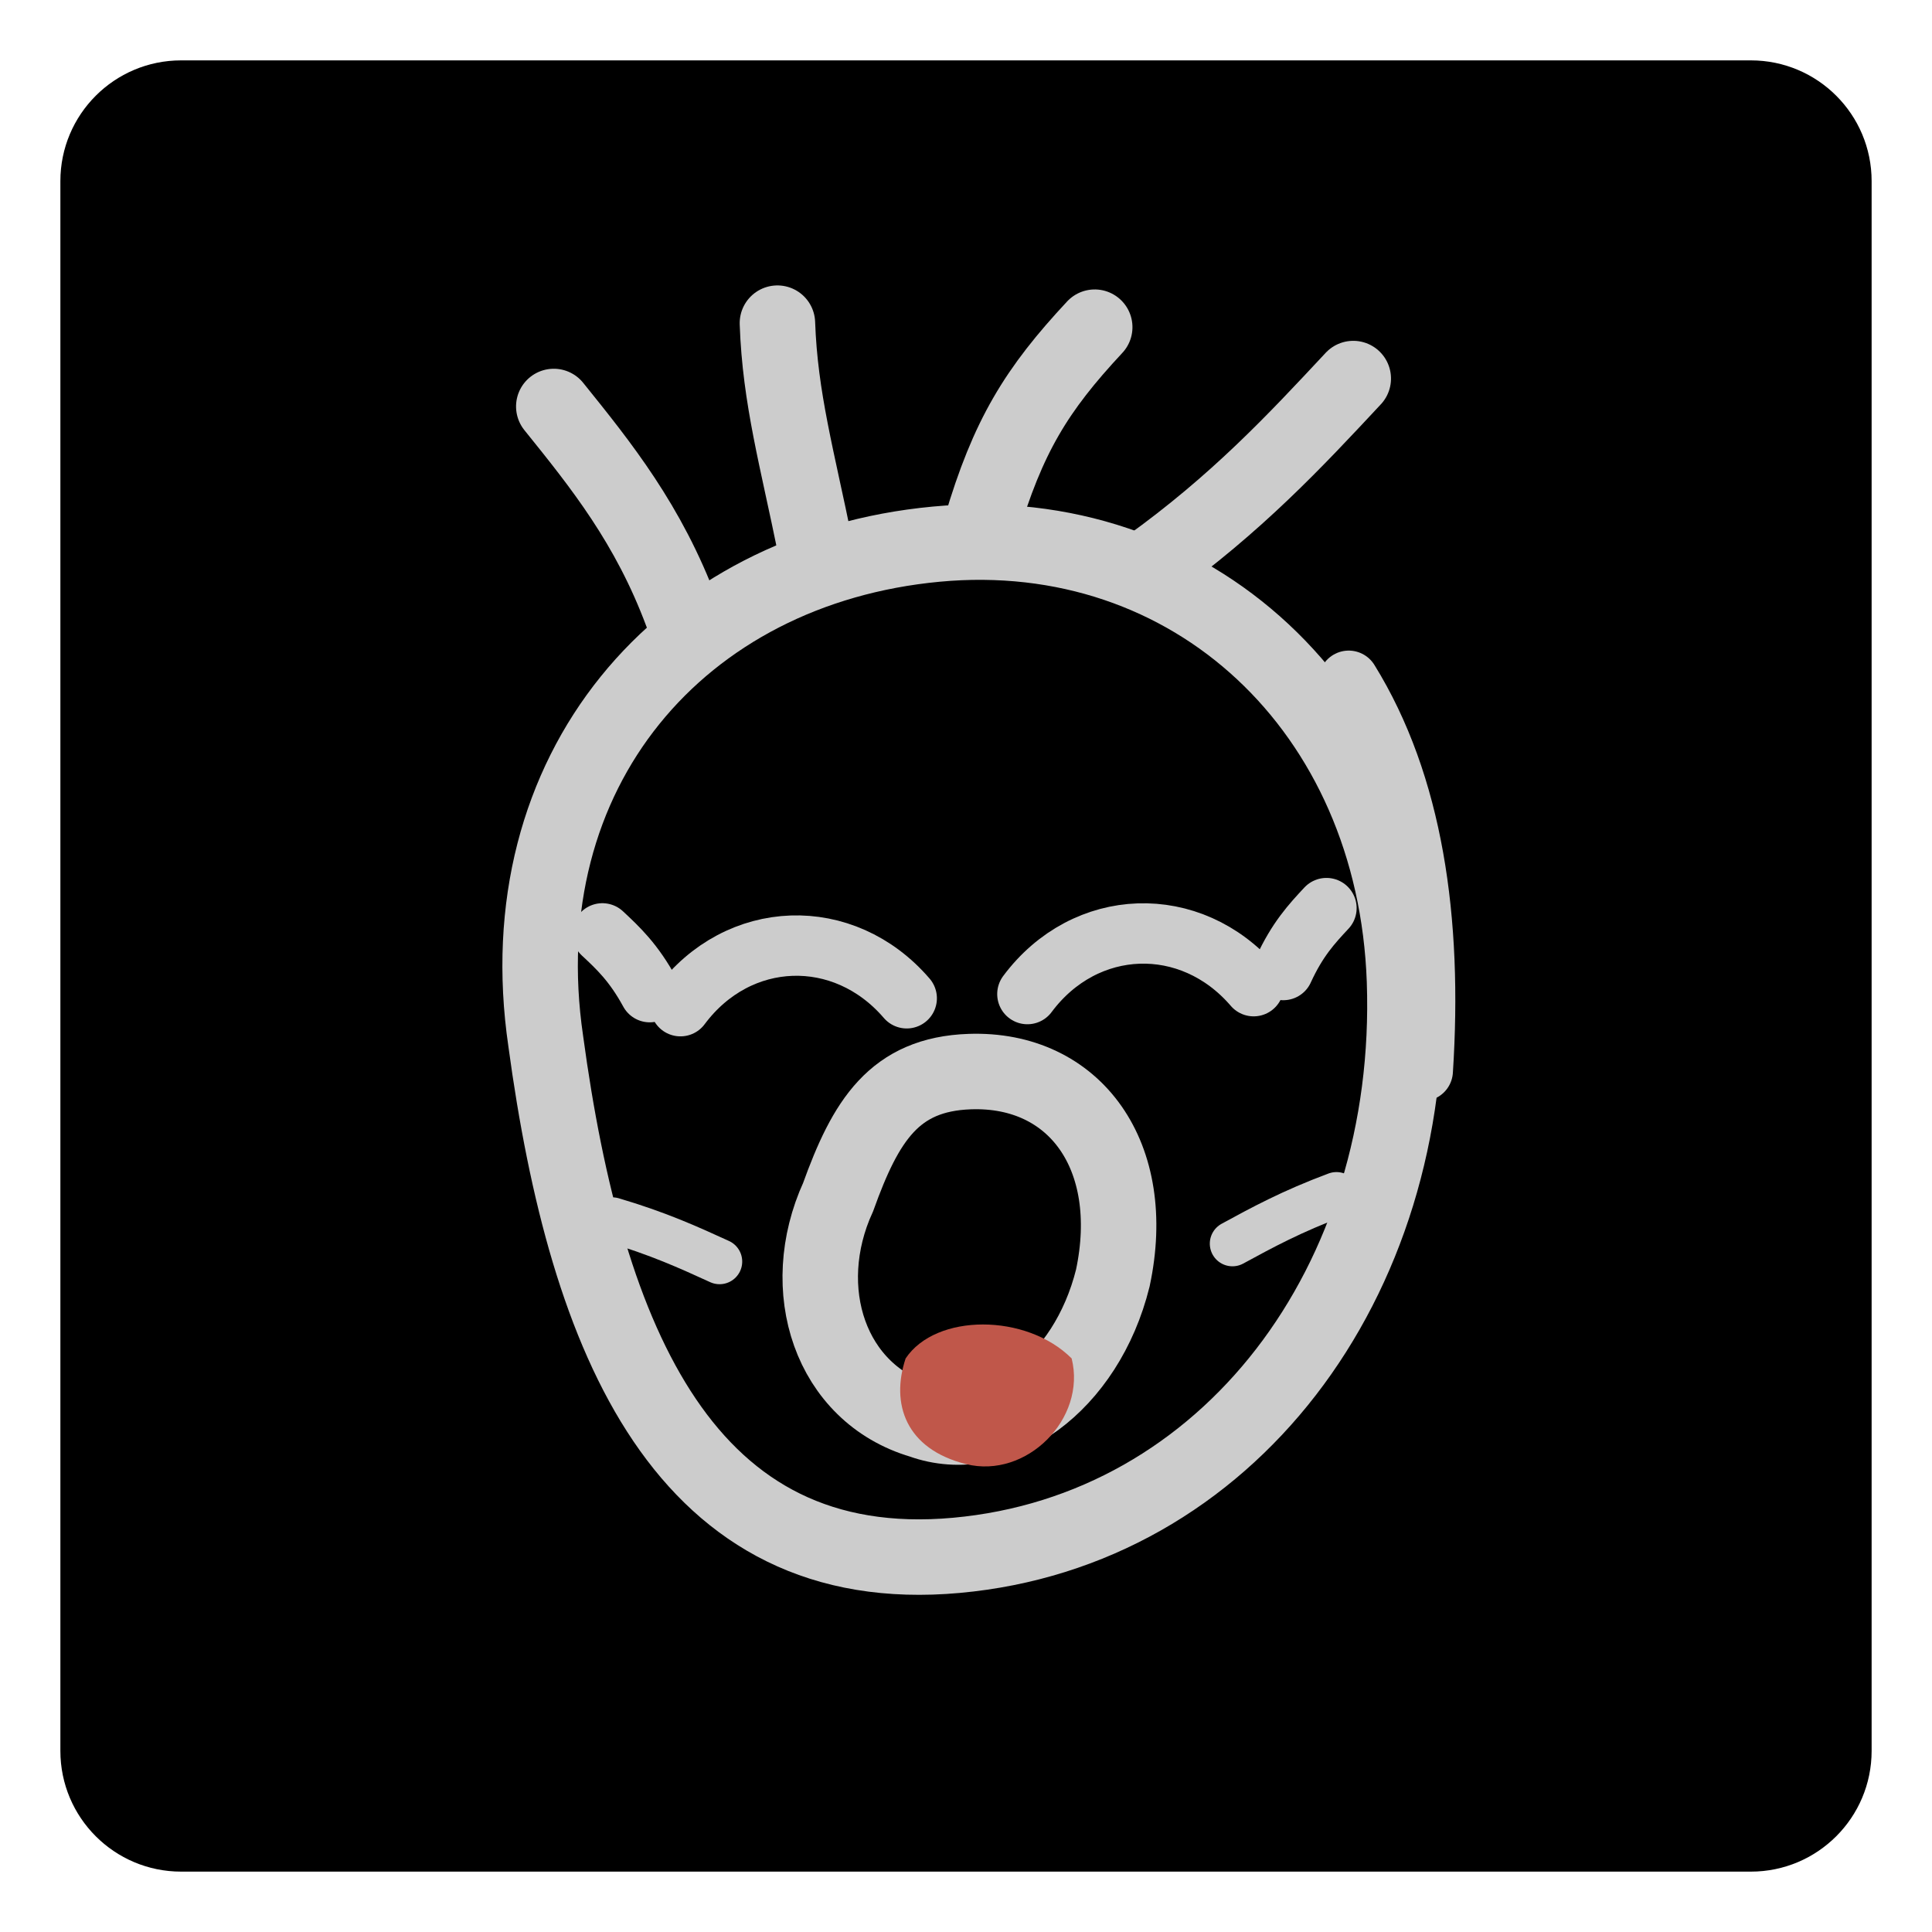
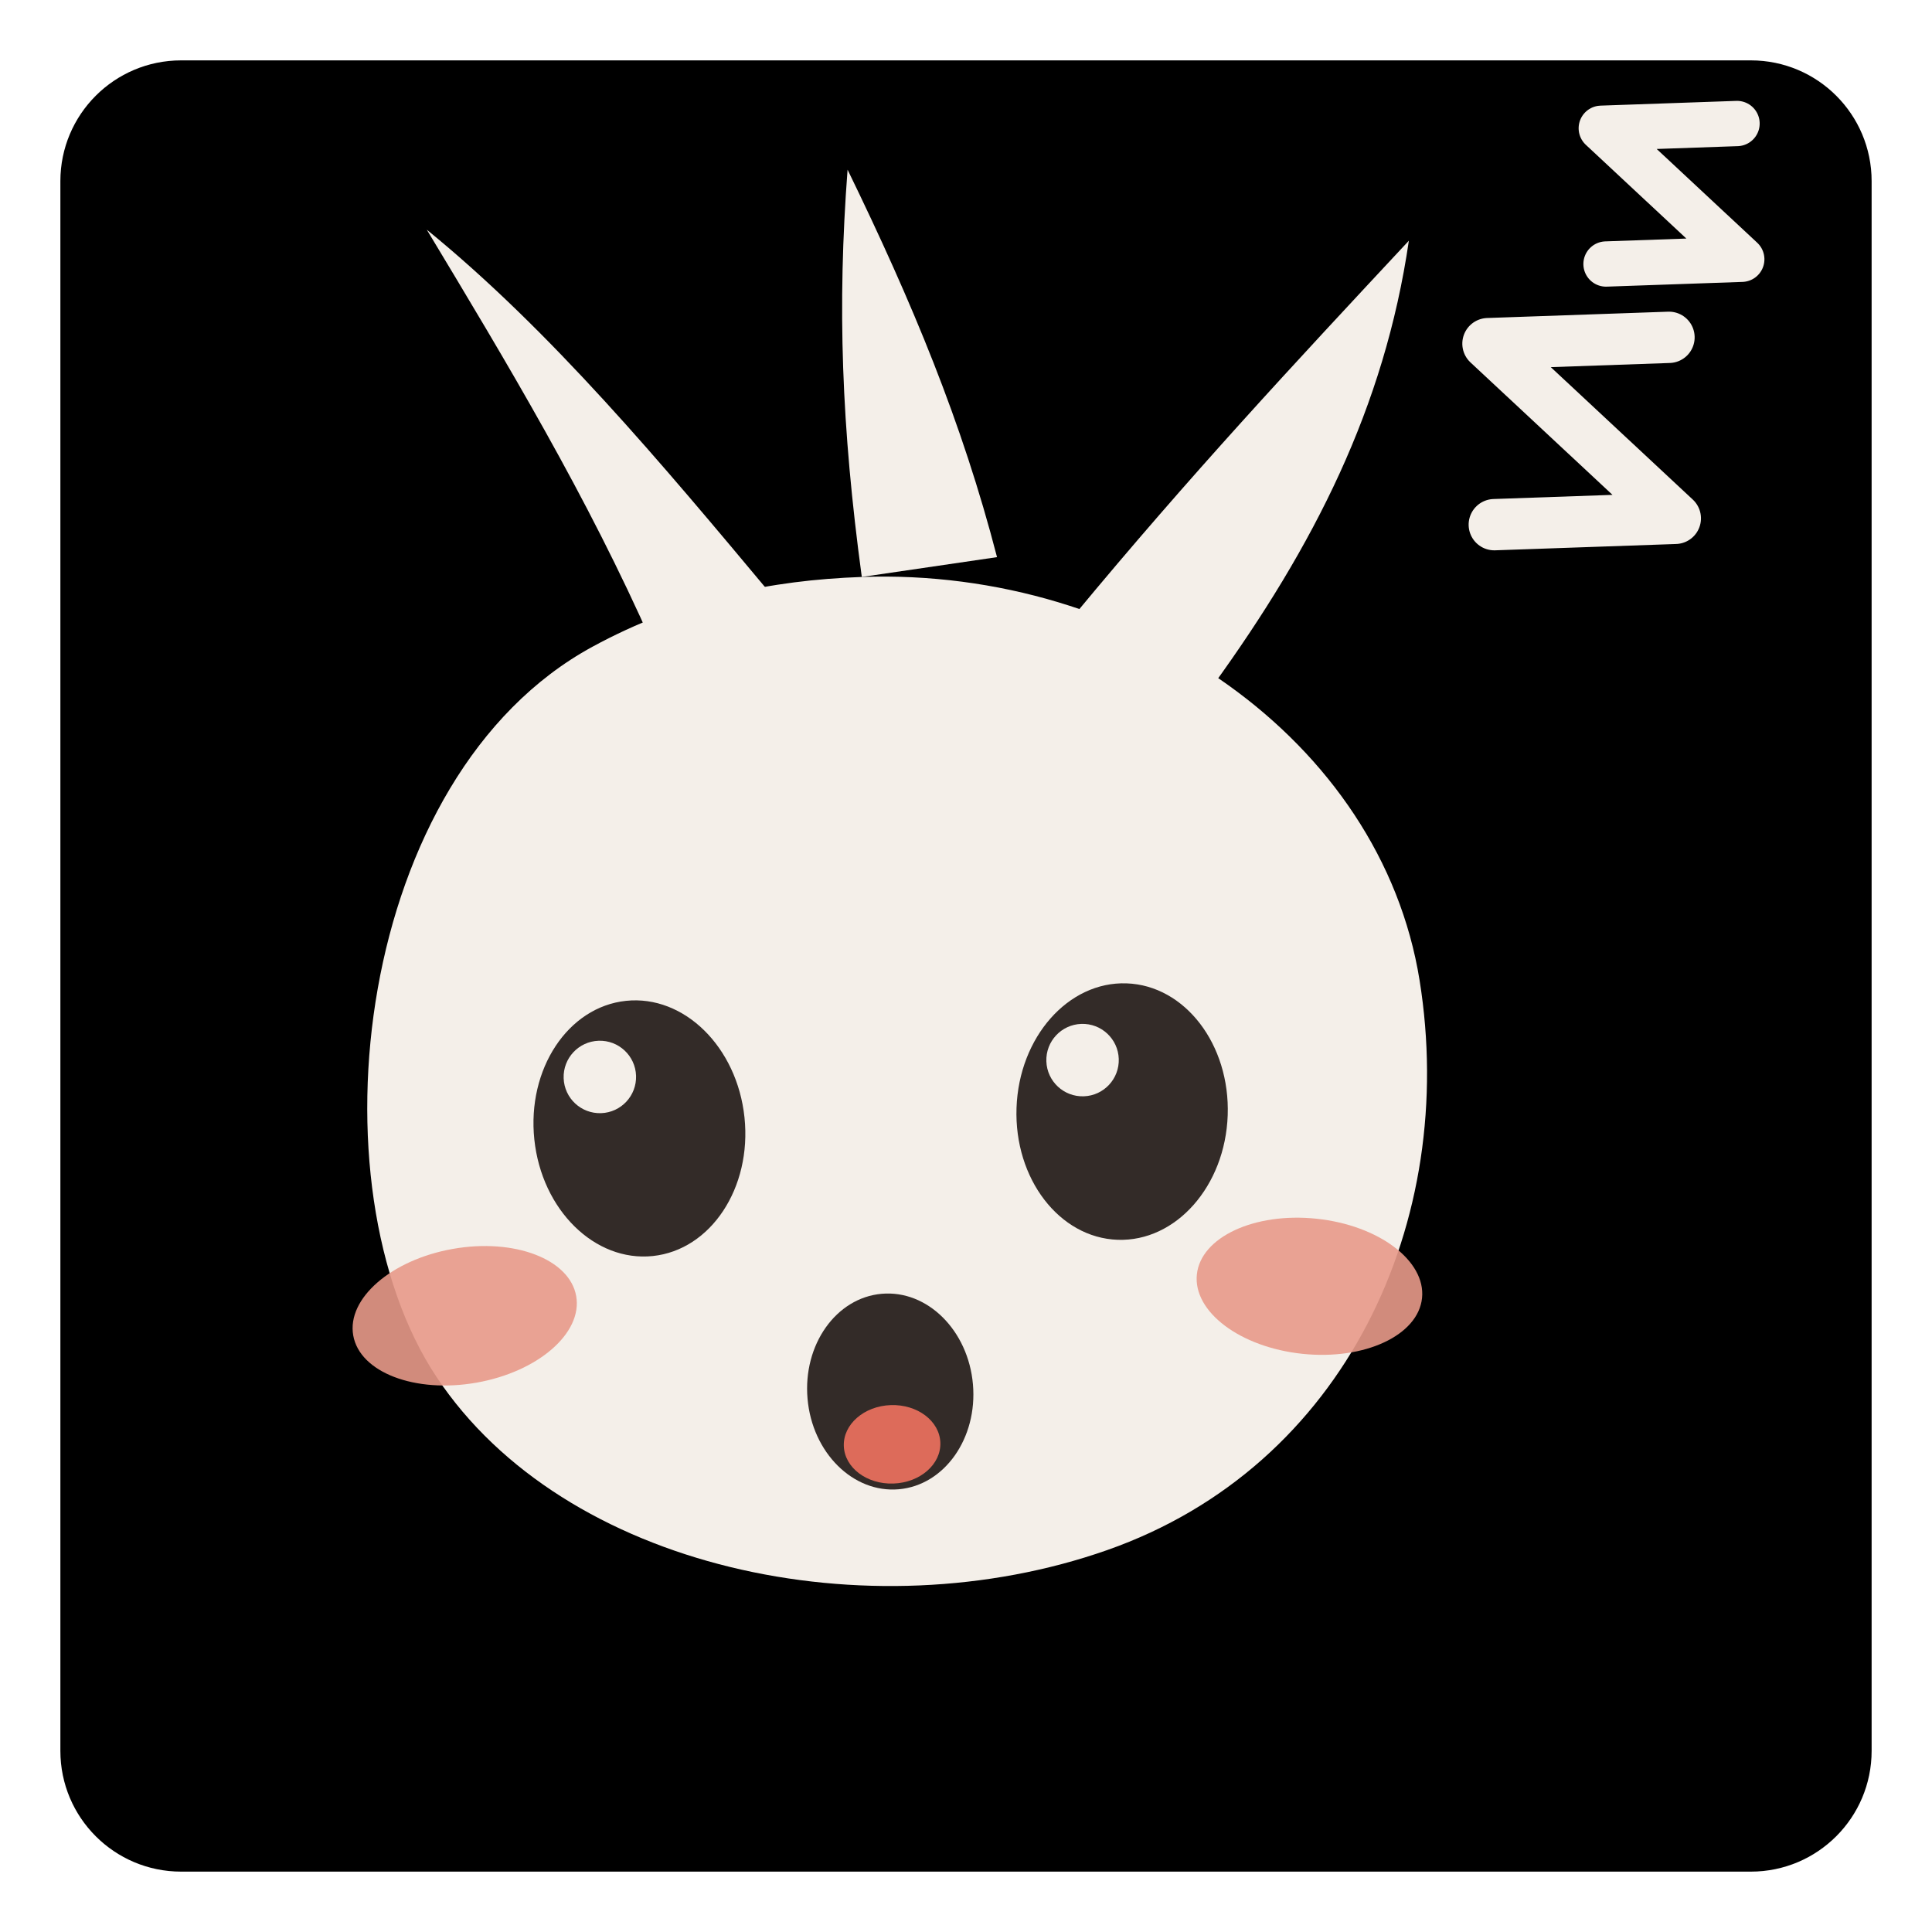
<svg xmlns="http://www.w3.org/2000/svg" viewBox="0 0 128 128" width="128" height="128" role="img" aria-label="Yawn">
  <rect x="4" y="4" width="120" height="120" rx="8" fill="#000000" />
-   <g fill="none" stroke="#cccccc" stroke-linecap="round" transform="rotate(-2 64 64)">
-     <g stroke-width="5">
-       <path d="M46 40 C44 34 41 30 38 26" />
-       <path d="M55 36 C54 30 53 26 53 21" />
-       <path d="M66 35 C68 29 70 26 74 22" />
-       <path d="M77 38 C83 34 87 30 91 26" />
+   <g transform="rotate(-2 64 64)">
+     <g fill="#f4efe9">
+       <path d="M44 42 C40 32 35 23 30 14 C38 21 45 30 52 39 Z" />
+       <path d="M58 38 C57 28 57 20 58 11 C62 20 65 28 67 37 Z" />
+       <path d="M72 41 C80 32 87 25 95 17 C93 28 88 37 81 46 Z" />
    </g>
-     <path stroke-width="5" d="M36 68 C34 50 46 37 63 36 C80 35 93 48 93 66 C93 86 80 102 62 103 C44 104 38 88 36 68 Z" />
-     <path stroke-width="4" d="M94 72 C95 62 94 53 90 46" />
-     <g stroke-width="4">
-       <path d="M45 66 C49 61 56 61 60 66" />
-       <path d="M43 65 C42 63 41 62 40 61" />
-       <path d="M68 66 C72 61 79 61 83 66" />
-       <path d="M85 65 C86 63 87 62 88 61" />
+     <path fill="#f4efe9" d="M58 38 C76 38 92 50 94 66 C96 82 88 98 72 103 C56 108 36 103 28 90 C20 77 24 50 40 42 C46 39 52 38 58 38 Z" />
+     <g fill="#e89a8a" opacity="0.9">
+       <ellipse cx="30" cy="86" rx="7.5" ry="4.5" transform="rotate(-8 30 86)" />
+       <ellipse cx="86" cy="86" rx="7.5" ry="4.5" transform="rotate(8 86 86)" />
    </g>
-     <g stroke-width="3">
-       <path d="M40 80 C43 81 45 82 47 83" />
-       <path d="M81 83 C83 82 85 81 88 80" />
+     <g fill="#332b28">
+       <ellipse cx="42" cy="74" rx="7" ry="8.5" transform="rotate(-4 42 74)" />
+       <ellipse cx="74" cy="74" rx="7" ry="8.5" transform="rotate(4 74 74)" />
    </g>
-     <path stroke-width="5" d="M64 71 C71 71 75 77 73 85 C71 92 65 96 60 94 C54 92 52 85 55 79 C57 74 59 71 64 71 Z" />
+     <g fill="#f4efe9">
+       <circle cx="39.5" cy="70.5" r="2.4" />
+       <circle cx="71.5" cy="70.5" r="2.4" />
+     </g>
+     <ellipse cx="58" cy="92" rx="5.5" ry="6.5" fill="#332b28" transform="rotate(-3 58 92)" />
+     <ellipse cx="58" cy="95.5" rx="3.2" ry="2.6" fill="#dd6b5a" />
+     <g fill="none" stroke="#f4efe9" stroke-width="3.4" stroke-linecap="round" stroke-linejoin="round">
+       <path d="M100 36 H112 L100 24 H112" />
+     </g>
+     <path fill="none" stroke="#f4efe9" stroke-width="3" stroke-linecap="round" stroke-linejoin="round" d="M108 19 H117 L108 10 H117" />
  </g>
-   <path fill="#c0574a" d="M60 90 C62 87 68 87 71 90 C72 94 68 98 64 97 C60 96 59 93 60 90 Z" />
</svg>
